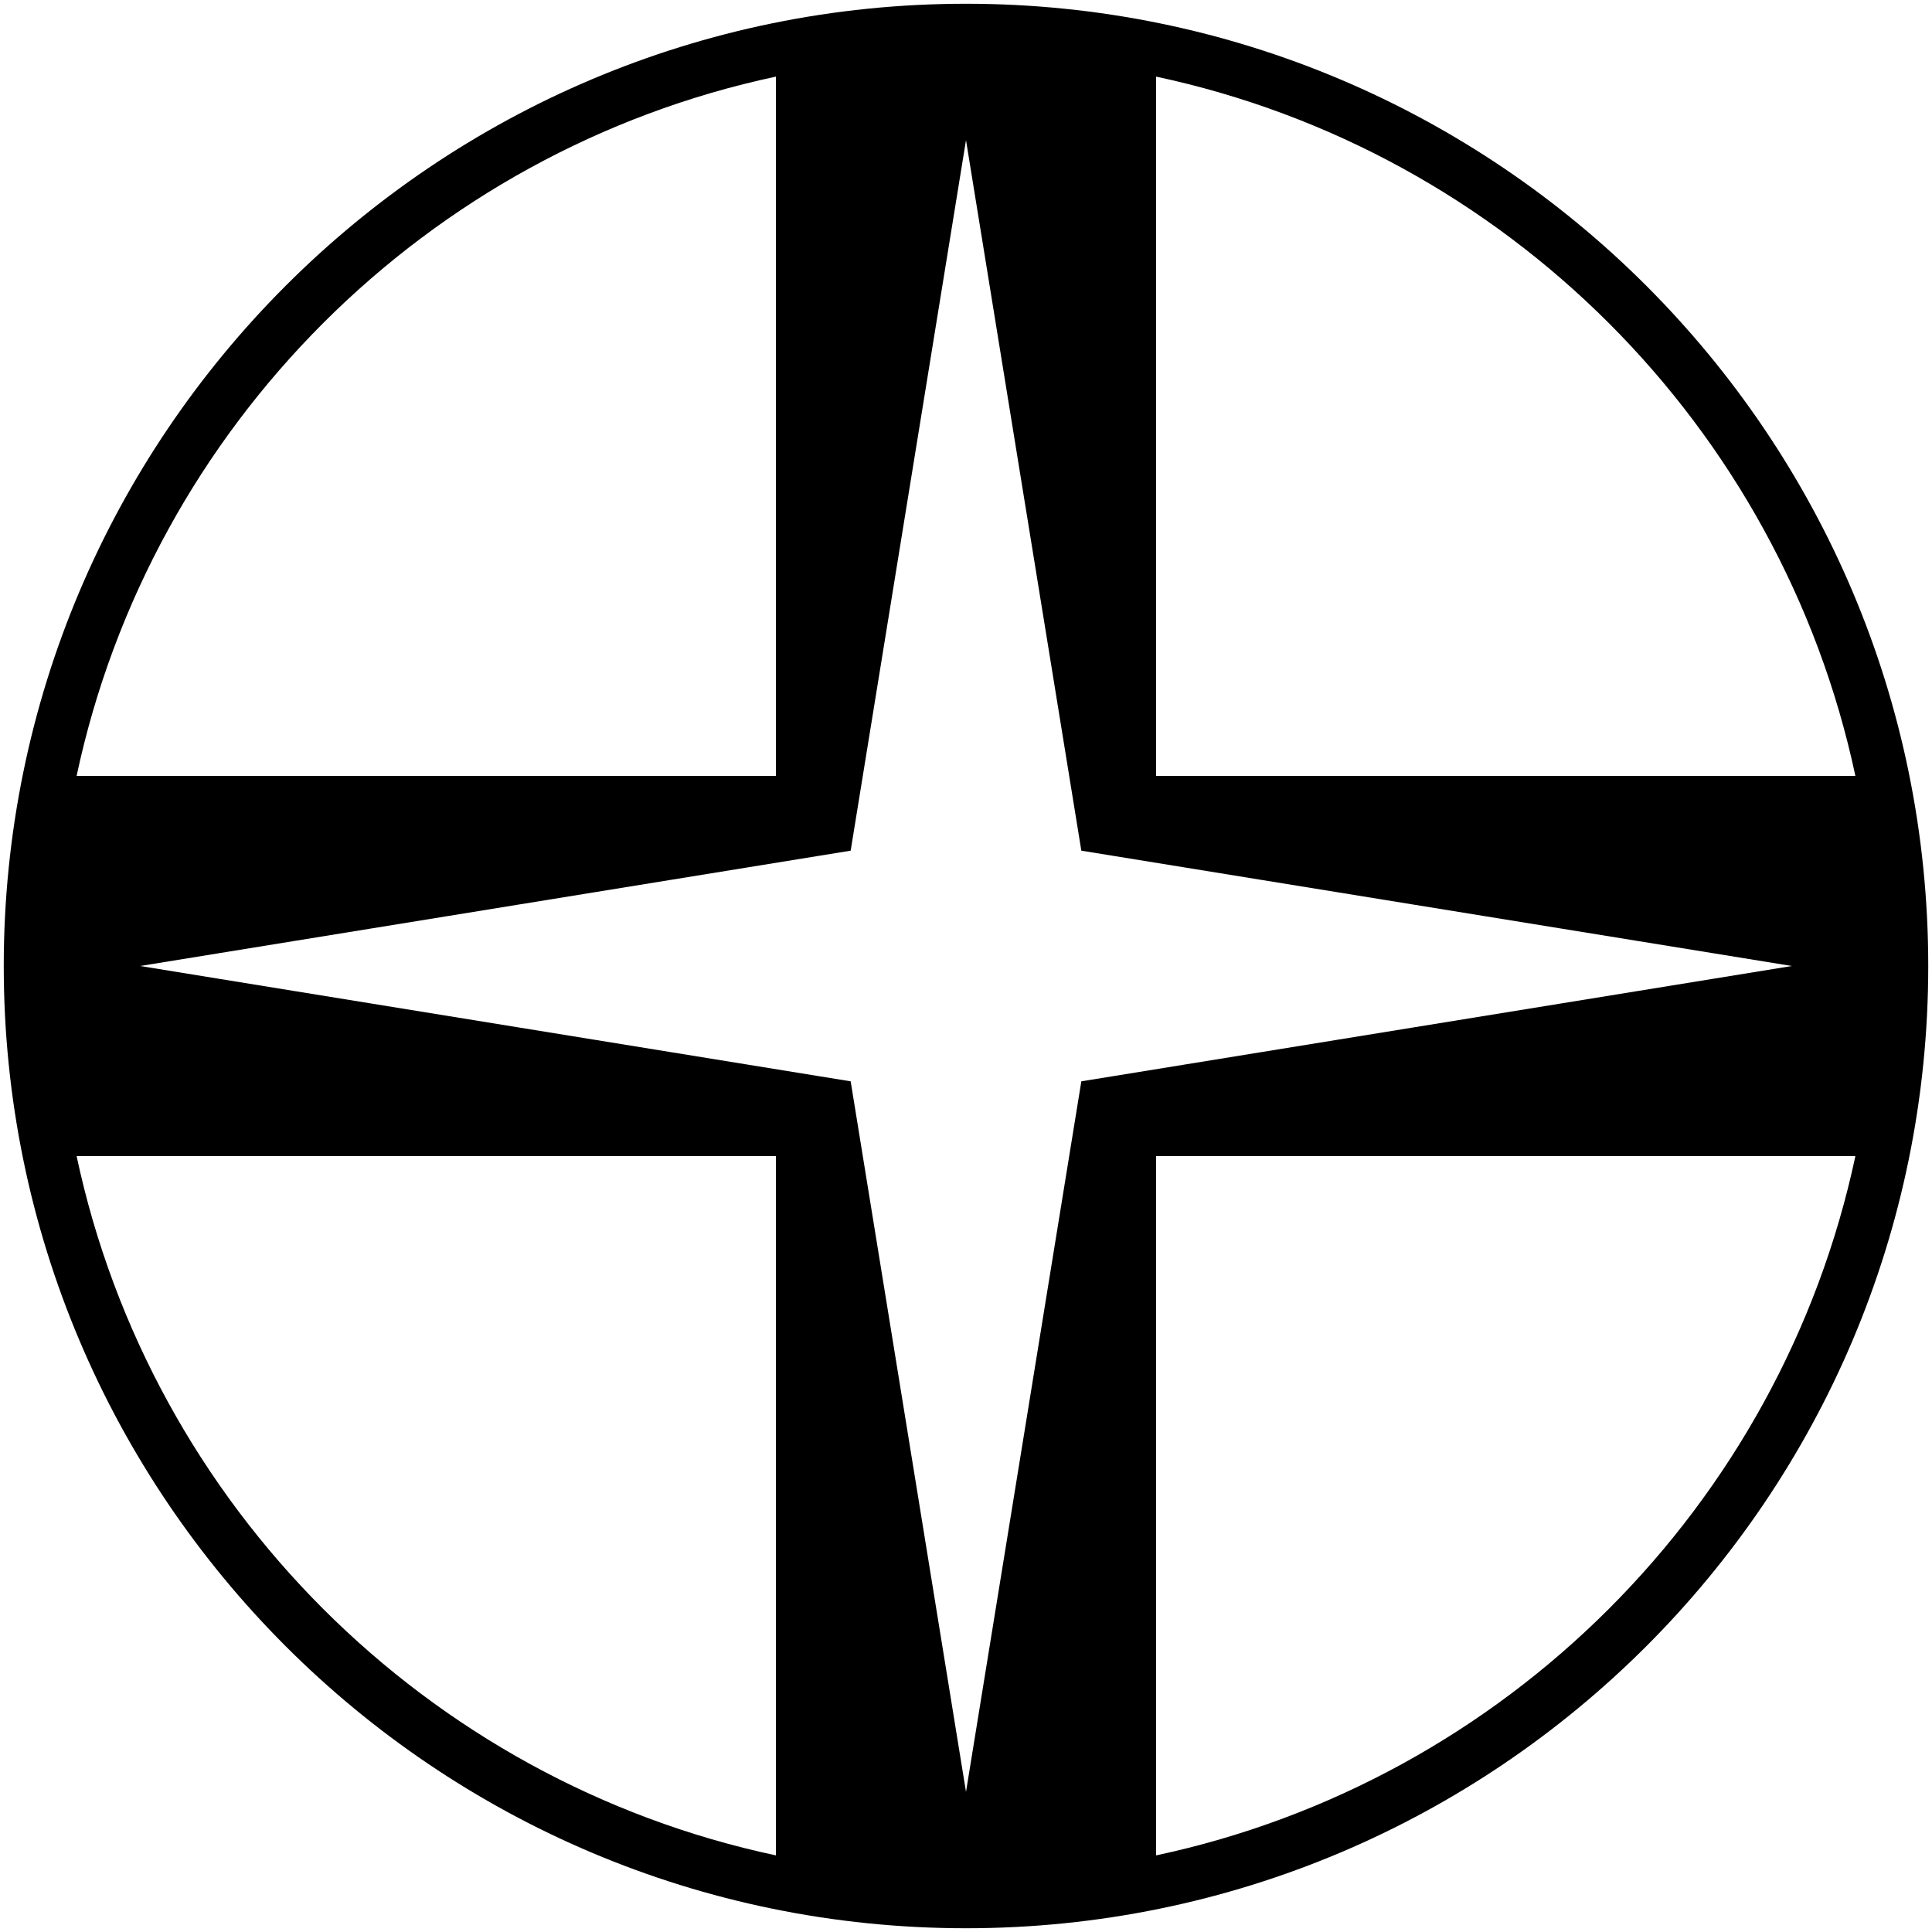
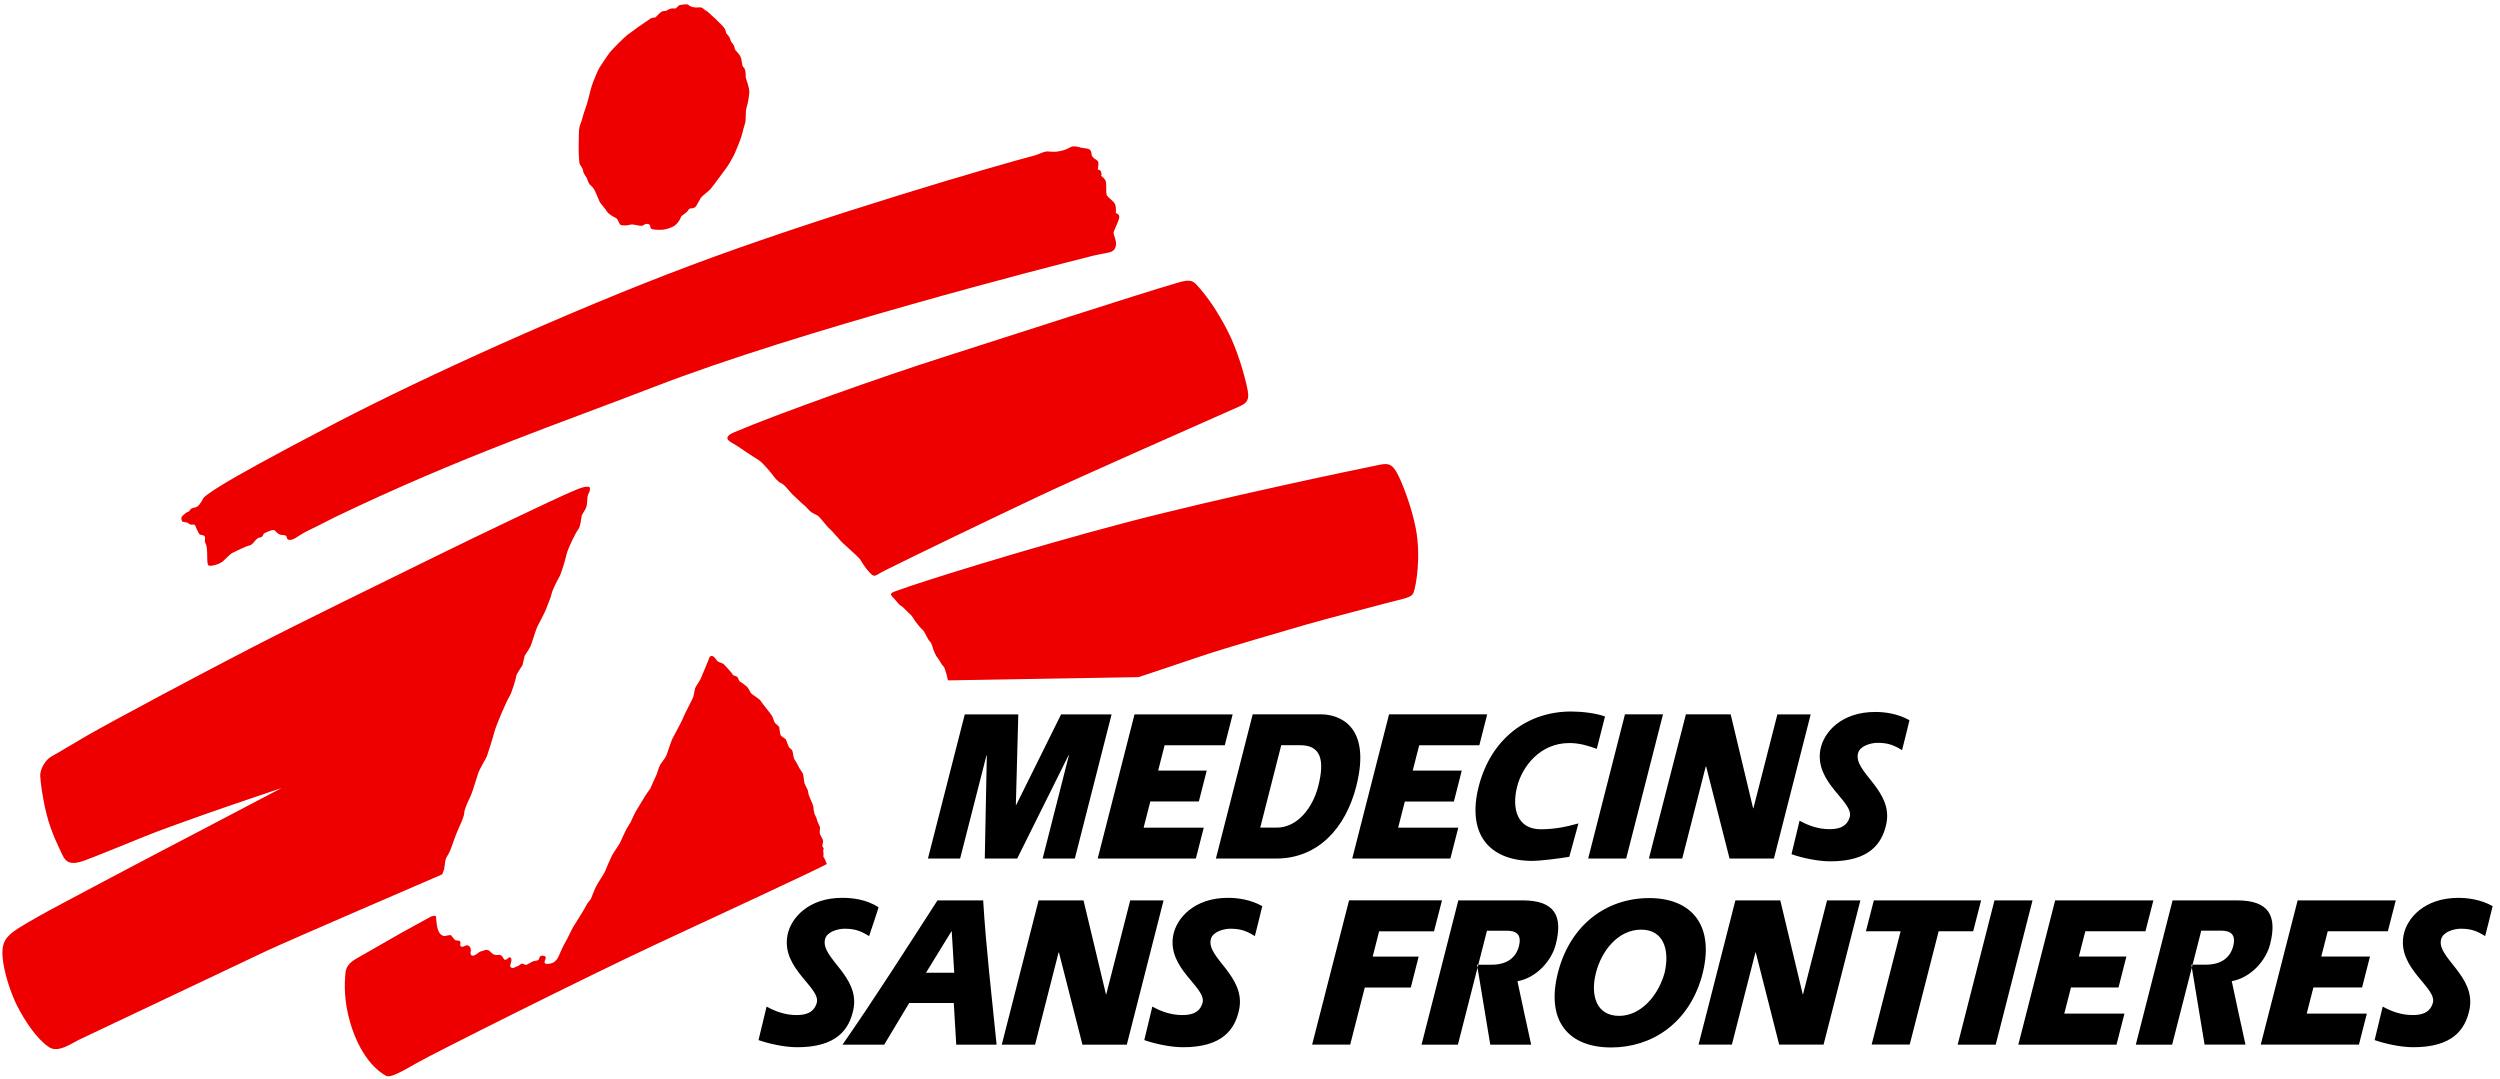
- <svg xmlns="http://www.w3.org/2000/svg" width="100%" height="100%" viewBox="0 0 3543 3543" version="1.1" xml:space="preserve" style="fill-rule:evenodd;clip-rule:evenodd;stroke-linejoin:round;stroke-miterlimit:2;">
-   <path d="M1771.5,6.879C2745.42,6.879 3536.12,797.579 3536.12,1771.5C3536.12,2745.42 2745.42,3536.12 1771.5,3536.12C797.579,3536.12 6.879,2745.42 6.879,1771.5C6.879,797.579 797.579,6.879 1771.5,6.879ZM140.472,1423L1423,1423L1423,140.472C782.107,276.96 276.96,782.107 140.472,1423ZM2120,140.472L2120,1423L3402.53,1423C3266.04,782.107 2760.89,276.96 2120,140.472ZM3402.53,2120L2120,2120L2120,3402.53C2760.89,3266.04 3266.04,2760.89 3402.53,2120ZM1423,3402.53L1423,2120L140.471,2120C276.959,2760.89 782.105,3266.04 1423,3402.53ZM1983,1560L1771.5,257L1560,1560L257,1771.5L1560,1983L1771.5,3286L1983,1983L3286,1771.5L1983,1560Z" />
+ <svg xmlns="http://www.w3.org/2000/svg" width="241" height="104" viewBox="0 0 241 104">
+   <g fill="none" fill-rule="evenodd">
+     <path fill="#E00" d="M37.75 90.463c1.016-.598 3.3-1.817 3.573-1.982.437-.261.698-.228.712-.093.055.518.04 1.61.701 1.833.19.063.685-.168.774-.036.24.358.256.293.32.398.076.13.406.056.477.123.183.166-.012.386.094.502.171.182.491-.116.653-.083.296.058.37.39.32.605-.083.351.134.62.71.143.3-.252.32-.123.579-.252.154-.076.409-.068.518.041.11.108.282.298.444.358.24.09.497-.002.644.059.225.09.231.417.422.444.189.028.383-.341.506-.228.343.323-.29.88.148 1.003.238.066.334-.122.524-.15.19-.029.3-.254.465-.254.163 0 .284.194.49.08.17-.091.304-.16.462-.253.23-.139.47-.07.603-.18.163-.13.04-.488.518-.4.493.092-.078.543.138.726.168.141.574.005.705-.04.268-.087.513-.414.602-.64.11-.273.52-1.173.681-1.415.164-.247.573-1.2.79-1.528.22-.323 1.09-1.716 1.173-1.931.08-.22.394-.519.474-.682.083-.164.26-.709.478-1.147.219-.433.817-1.306.874-1.469.053-.163.514-1.225.678-1.552.164-.327.737-1.075.874-1.43.136-.354.515-1.104.515-1.104l.409-.68s.136-.3.326-.708c.193-.41.764-1.28.929-1.581.162-.3.625-.927.625-.927l.354-.788.272-.599s.219-.709.328-.9c.108-.189.489-.653.6-.898.108-.247.435-1.337.6-1.662.163-.328.951-1.741 1.034-2.016.08-.271.898-1.743.98-2.04.082-.303.11-.71.216-.903.11-.188.438-.681.492-.817.054-.135.599-1.443.681-1.633.082-.19.137-.546.355-.546.217 0 .374.236.517.436.163.233.49.192.682.381.19.192.815.873.845.982.025.109.379.137.46.245.083.11.138.383.246.436.11.054.655.434.762.599.11.163.245.493.383.6.135.109.761.492.842.653.082.163.982 1.252 1.09 1.443.11.19.192.519.272.656.083.134.408.326.438.462.025.137.054.627.136.763.08.137.46.3.516.436.055.136.22.653.302.736.081.08.242.191.296.297.056.11.113.712.193.817.08.11.353.573.434.764.083.189.358.544.41.68.054.135.08.684.136.87.055.193.3.6.326.713.029.107.084.434.084.434l.217.518s.245.516.245.709c0 .189.054.407.081.542.029.138.246.488.246.6 0 .11.3.737.3.737s-.056.544 0 .68c.054.135.298.516.298.652 0 .137-.08.493-.08.493l.136.219s-.082.297-.027.406c.053.108-.055.356.027.436.08.082.299.658.299.658-.164.191-11.526 5.446-16.398 7.717-7.018 3.277-21.608 10.594-23.16 11.492-1.552.898-2.531 1.416-2.908 1.223-.861-.445-2.264-1.69-3.223-4.359-.812-2.25-.815-4.123-.748-5.062.053-.72-.003-1.258 1.087-1.887.38-.22 2.382-1.345 3.398-1.945zM17.545 50.227c-.058-.124-.12-.338.04-.49.161-.156.382-.364.573-.41.163-.04.09-.322.605-.396.42-.06.643-.566.834-.897.12-.212.925-.745 1.656-1.196 1.415-.88 4.841-2.805 11.245-6.133 8.465-4.397 22.347-10.71 33.993-15.088 12.532-4.714 29.528-9.659 33.231-10.626.386-.099.762-.324 1.091-.378.326-.057.653.108 1.414-.057.764-.16.872-.38 1.146-.434.273-.055.652.054.817.108.162.055.653.055.817.165.164.107.217.272.217.49 0 .216.328.435.328.435s.282.136.327.327c.042.188-.055.707-.055.707s.25-.018.325.22c.08.236 0 .38 0 .38s.33.216.436.49c.11.273 0 1.09.11 1.361.108.273.716.582.817.928.104.344.055.818.055.818s.381.053.326.432c-.054.384-.544 1.255-.544 1.473 0 .219.328.818.218 1.252-.109.438-.325.49-.454.567-.132.078-1.194.241-1.671.36-4.554 1.137-28.494 7.28-42.327 12.639-8.885 3.44-18.562 6.69-30.835 12.583-.33.16-1.131.574-1.131.574s-1.016.53-1.396.693c-.381.162-1.285.75-1.285.75s-.737.433-.818-.054c-.054-.328-.371-.179-.672-.294-.25-.096-.405-.307-.479-.381-.162-.162-.675.115-.946.226-.273.107-.13.413-.519.449-.386.035-.589.682-.98.763-.392.079-1.211.517-1.634.708-.223.099-.636.556-.926.818-.283.251-1.105.517-1.376.408-.272-.111-.003-1.615-.313-2.154-.121-.21 0-.462-.054-.625-.055-.162-.273-.136-.437-.19-.163-.056-.218-.33-.326-.492-.11-.162-.074-.343-.254-.478-.055-.043-.217.013-.33 0-.112-.013-.292-.186-.39-.21-.172-.046-.413-.02-.47-.141zm52.91-7.601c-.567-.34-.373-.658.285-.939 4.054-1.734 14.29-5.382 20.155-7.246 5.011-1.589 18.85-6.096 22.71-7.207.923-.264 1.298-.254 1.709.18 1.043 1.11 2.06 2.605 3.017 4.461.885 1.713 1.646 4.19 1.946 5.747.22 1.14-.304 1.335-.924 1.613-4.283 1.916-14.85 6.544-19.245 8.62-4.293 2.028-12.148 5.804-14.81 7.143-1.123.565-.936.798-1.7-.074-.231-.261-.601-.87-.707-1.034-.11-.166-1.581-1.472-1.746-1.635-.162-.165-.98-1.145-1.196-1.307-.221-.165-.928-1.144-1.145-1.254-.218-.108-.588-.285-.749-.447-.165-.165-.45-.506-.613-.613-.165-.111-.533-.492-.533-.492l-.503-.463-.436-.492s-.382-.487-.653-.596c-.272-.11-.653-.544-.762-.712-.11-.16-.982-1.25-1.418-1.524a47.59 47.59 0 0 1-1.701-1.116c-.22-.163-.51-.332-.982-.613zM86.046 57.55c-.421-.419.117-.479.6-.666 1.787-.689 12.45-4.026 21.735-6.47 9.248-2.432 22.637-5.209 24.623-5.61.838-.172 1.157-.043 1.582.64.492.793 1.514 3.431 1.907 5.558.5 2.698.023 5.45-.217 6.103-.202.546-.958.584-2.762 1.072-1.082.296-5.698 1.484-7.59 2.031-2.176.633-7.95 2.303-10.078 3.029-2.63.896-6.096 2.039-6.096 2.039l-18.363.313s-.273-1.237-.436-1.35c-.165-.108-.438-.708-.6-.87-.162-.165-.381-.763-.381-.763s-.163-.653-.327-.763c-.164-.109-.558-1.049-.721-1.158-.167-.109-.534-.584-.694-.803-.166-.217-.26-.49-.532-.708-.27-.219-.612-.655-.83-.763-.22-.11-.402-.444-.82-.86zm-22.21-35.402c-.523.017-.98.012-1.105-.143-.07-.09.004-.235-.122-.348-.132-.115-.388-.082-.47-.018-.082.06-.06.06-.245.122-.184.061-.878-.186-1.124-.104-.245.083-.767.107-.94.023-.178-.09-.206-.567-.51-.697-.161-.068-.674-.348-.838-.632-.164-.287-.593-.712-.683-.915-.093-.204-.233-.53-.299-.7-.063-.166-.223-.509-.324-.632-.103-.124-.242-.23-.348-.347-.108-.117-.197-.505-.307-.674-.055-.087-.18-.26-.245-.39-.065-.129-.06-.28-.122-.428-.062-.15-.246-.367-.287-.51-.04-.144-.101-1.105-.082-1.838.02-.737.003-1.386.082-1.696.076-.296.225-.572.287-.88.061-.305.449-1.306.552-1.775.1-.47.346-1.35.47-1.657.121-.306.449-1.122.613-1.389.162-.266.776-1.184 1.02-1.49.244-.307 1.369-1.43 1.635-1.635a41.644 41.644 0 0 1 2.247-1.593c.188-.118.491-.123.491-.123l.265-.267s.144-.162.285-.265c.144-.1.491-.1.491-.1s.397-.312.816-.227c.185.04.308-.285.472-.325.162-.042.754-.122.836-.042.083.082.185.183.512.246.327.06.61-.016.736.02.168.046.346.265.47.304.12.043 1.612 1.417 1.816 1.758.07.12.09.343.125.41.06.117.317.275.406.653.07.3.371.392.41.818.02.258.5.472.633 1 .033.127.097.647.137.726.041.083.15.11.21.295s.102.452.083.674c-.023.226.386 1.064.346 1.574a6.974 6.974 0 0 1-.265 1.452c-.124.386-.04 1.12-.124 1.43-.08.304-.305 1.04-.347 1.266-.04.225-.674 1.776-.775 1.94-.103.163-.462.863-.625 1.067-.163.205-1.422 1.957-1.645 2.186-.226.223-.788.644-.897.813-.15.23-.27.501-.428.756-.252.4-.59.103-.757.386-.227.387-.66.49-.735.716-.114.35-.404.651-.531.756-.303.252-.945.439-1.266.45zM27.145 75.966s-5.375 1.814-7.518 2.575c-2.035.724-4.26 1.51-5.762 2.125-1.818.74-5.035 2.051-5.8 2.318-1.197.421-1.706.17-2.034-.54-.327-.707-1.1-2.19-1.536-3.932-.435-1.743-.593-3.188-.617-3.726-.026-.539.419-1.497 1.075-1.856.658-.36 2.217-1.314 3.471-2.036 2.394-1.375 10.647-5.778 15.562-8.317 5.205-2.695 13.414-6.672 17.825-8.852 4.415-2.178 11.66-5.61 12.533-5.991.87-.382 1.796-.818 2.232-.818.435 0 .273.218.273.382s-.15.232-.204.557c-.056.327-.016.696-.124 1.025-.11.324-.395.637-.448.854-.056.218-.098.997-.315 1.268-.217.272-.993 1.784-1.158 2.492-.162.708-.53 1.867-.693 2.138-.163.273-.681 1.294-.737 1.622-.052.327-.407 1.103-.516 1.43-.11.327-.762 1.54-.87 1.756-.111.219-.547 1.676-.657 1.893-.108.22-.544.871-.544.871l-.218.927s-.598.873-.598 1.036c0 .165-.436 1.636-.653 1.963-.219.324-1.255 2.666-1.472 3.484-.219.816-.601 2.016-.709 2.288-.108.271-.707 1.252-.815 1.58-.11.327-.6 1.96-.764 2.287-.163.328-.6 1.254-.6 1.58 0 .328-.326 1.037-.6 1.633-.271.6-.598 1.636-.761 2.018-.164.38-.383.647-.438.866-.054.217-.106.822-.162.986a9.059 9.059 0 0 1-.165.436c-.27.13-14.927 6.427-16.995 7.408-2.072.98-16.941 8.027-17.867 8.464-.925.436-2.16 1.384-3.051.78-1.178-.803-2.296-2.475-3.053-3.96-.63-1.237-1.316-3.304-1.417-4.793-.124-1.876.66-2.221 3.411-3.817 1.35-.782 12.05-6.423 15.481-8.2.974-.501 8.008-4.204 8.008-4.204z" />
+     <path fill="#000" d="M108.952 86.796h3.216l-3.544 13.91h-4.277l-2.265-8.89h-.035l-2.267 8.89H96.57l3.551-13.91h4.33l2.162 9.049h.032l2.308-9.05zm7.772 3.737c-.46 1.8 3.413 3.557 2.725 6.806-.4 1.898-1.613 3.621-5.42 3.614-1.193-.003-2.688-.327-3.72-.688l.776-3.232c.862.486 1.837.818 2.866.818.603 0 1.662-.057 1.972-1.17.42-1.49-3.44-3.286-2.822-6.525.316-1.648 2.012-3.605 5.277-3.605.919 0 2.164.16 3.304.8-.015.137-.714 2.889-.714 2.889-.702-.439-1.339-.734-2.423-.71-.566.013-1.63.271-1.821 1.003zm-37.189 0c-.462 1.843 3.415 3.557 2.726 6.806-.4 1.898-1.611 3.621-5.424 3.614-1.187-.003-2.687-.327-3.716-.688l.779-3.232c.857.486 1.837.818 2.86.818.602 0 1.661-.057 1.974-1.17.416-1.49-3.44-3.286-2.822-6.525.313-1.648 2.013-3.605 5.278-3.605.916 0 2.288.128 3.503.904-.016.136-.913 2.785-.913 2.785-.704-.439-1.341-.734-2.424-.71-.565.013-1.636.271-1.82 1.003zm94.279 5.311l2.313-9.045h3.214l-3.547 13.899h-4.283l-2.255-8.882h-.032l-2.27 8.882h-3.212l3.549-13.899h4.33l2.16 9.045h.033zm-40.868-6.066l-.619 2.439h4.432l-.759 2.98h-4.436l-1.404 5.501h-3.67l3.56-13.903h8.958l-.769 2.983h-5.293zm58.034-2.981l-.766 2.975h-3.327l-2.79 10.922h-3.669l2.791-10.922h-3.344l.763-2.975h10.342zm1.287 0h3.669l-3.55 13.908h-3.667l3.548-13.908zm11.958 8.396h-4.584l-.644 2.52h5.8l-.767 2.992h-9.465l3.552-13.908h9.469l-.764 2.975h-5.798l-.624 2.441h4.583l-.758 2.98zm23.478 0h-4.693l-.643 2.517h5.797l-.763 2.99h-9.465l3.556-13.903h9.461l-.763 2.975h-5.796l-.625 2.441 4.697-.002-.763 2.982zm7.625-4.662c-.503 1.768 3.414 3.558 2.725 6.806-.398 1.901-1.613 3.622-5.424 3.615-1.188-.002-2.687-.326-3.715-.687l.78-3.232c.857.486 1.834.816 2.857.816.609 0 1.662-.054 1.976-1.168.418-1.493-3.435-3.286-2.823-6.527.314-1.649 2.015-3.6 5.278-3.6.92 0 2.164.156 3.307.796-.016.14-.721 2.887-.721 2.887-.698-.434-1.336-.733-2.42-.707-.567.012-1.615.278-1.82 1.001zm-89.046 4.06c.044.295 1.323 6.114 1.323 6.114h-3.944l-1.274-7.704 1.197-.002h.1c1.61.027 2.463-.7 2.743-1.8.375-1.477-.756-1.477-1.284-1.477h-1.8l-2.801 10.983h-3.505l3.546-13.908h6.219c3.069.007 3.88 1.488 3.174 4.239-.396 1.565-1.837 3.216-3.694 3.556zm68.859-.005c.044.294 1.324 6.114 1.324 6.114h-3.943l-1.277-7.706H212.542c1.614.025 2.461-.701 2.742-1.799.376-1.48-.759-1.48-1.283-1.48h-1.799l-2.808 10.989h-3.502l3.545-13.907h6.217c3.073 0 3.885 1.48 3.182 4.232-.398 1.565-1.84 3.216-3.695 3.557zm-75.324-11.825h-9.46l3.548-13.898 9.461.002-.759 2.981h-5.797l-.624 2.44h4.727l-.758 2.98h-4.729l-.644 2.519h5.797l-.762 2.976zm-24.535.001h-9.464l3.55-13.897h9.461l-.76 2.978h-5.8l-.623 2.44h4.683l-.76 2.98h-4.68l-.644 2.522h5.797l-.76 2.977zm32.46.229c-4.183 0-6.373-2.587-5.185-7.215 1.192-4.603 4.714-7.187 8.895-7.187 1.024 0 2.412.16 3.272.48l-.795 3.122c-.84-.311-1.693-.562-2.644-.562-2.859 0-4.55 2.31-5.026 4.17-.557 2.148.006 4.142 2.263 4.142 1.448 0 2.56-.268 3.64-.563l-.882 3.218c-1.038.179-2.871.395-3.539.395zm9.023-.229h-3.666l3.547-13.9h3.668l-3.55 13.9zm-61.671-9.936l-2.538 9.936h-3.102l3.549-13.893h5.16l-.234 8.73h.032l4.327-8.73h4.869l-3.542 13.893h-3.104l2.534-9.959h-.034l-4.954 9.962-3.124-.004.196-9.935h-.035zm67.075 9.935h-3.216l3.568-13.898 4.316.002 2.161 9.044h.032l2.311-9.044h3.21l-3.545 13.897h-4.278l-2.257-8.874h-.038l-2.264 8.873zm16.946-10.15c-.47 1.834 3.415 3.555 2.726 6.81-.404 1.895-1.612 3.618-5.422 3.611-1.19-.003-2.691-.327-3.72-.688l.78-3.231c.857.485 1.835.817 2.86.817.605 0 1.662-.053 1.976-1.17.418-1.49-3.44-3.286-2.826-6.526.316-1.646 2.014-3.602 5.282-3.602.916 0 2.164.156 3.301.797-.016.14-.715 2.887-.715 2.887-.7-.436-1.34-.73-2.423-.706-.563.012-1.63.27-1.819 1.002zm-88.74 14.185h4.403c.273 4.557.832 9.287 1.294 13.907h-3.891l-.236-4.016h-4.298l-2.408 4.016h-4.02c3.154-4.535 6.139-9.242 9.155-13.907zm-1.11 6.978l2.447-3.986h.036l.24 3.986h-2.723zm69.72-7.199c4.14 0 6.421 2.694 5.063 7.589-1.295 4.515-4.838 6.811-8.732 6.811-4.145 0-6.312-2.586-5.13-7.212 1.175-4.601 4.661-7.188 8.799-7.188zm1.486 7.188c-.601 2.212-2.294 4.167-4.384 4.167-2.214 0-2.787-2-2.24-4.143.545-2.15 2.147-4.17 4.365-4.17 2.132 0 2.774 1.91 2.259 4.146zm-29.727-17.961c-1.034 4.043-3.7 6.959-7.717 6.962h-5.814l3.546-13.901h6.587c1.713 0 4.897 1.06 3.398 6.939zm-3.668 0c-.525 2.04-1.977 3.981-4.004 3.981h-1.586l2.025-7.944h1.833c1.954 0 2.393 1.38 1.732 3.963z" />
+   </g>
</svg>
